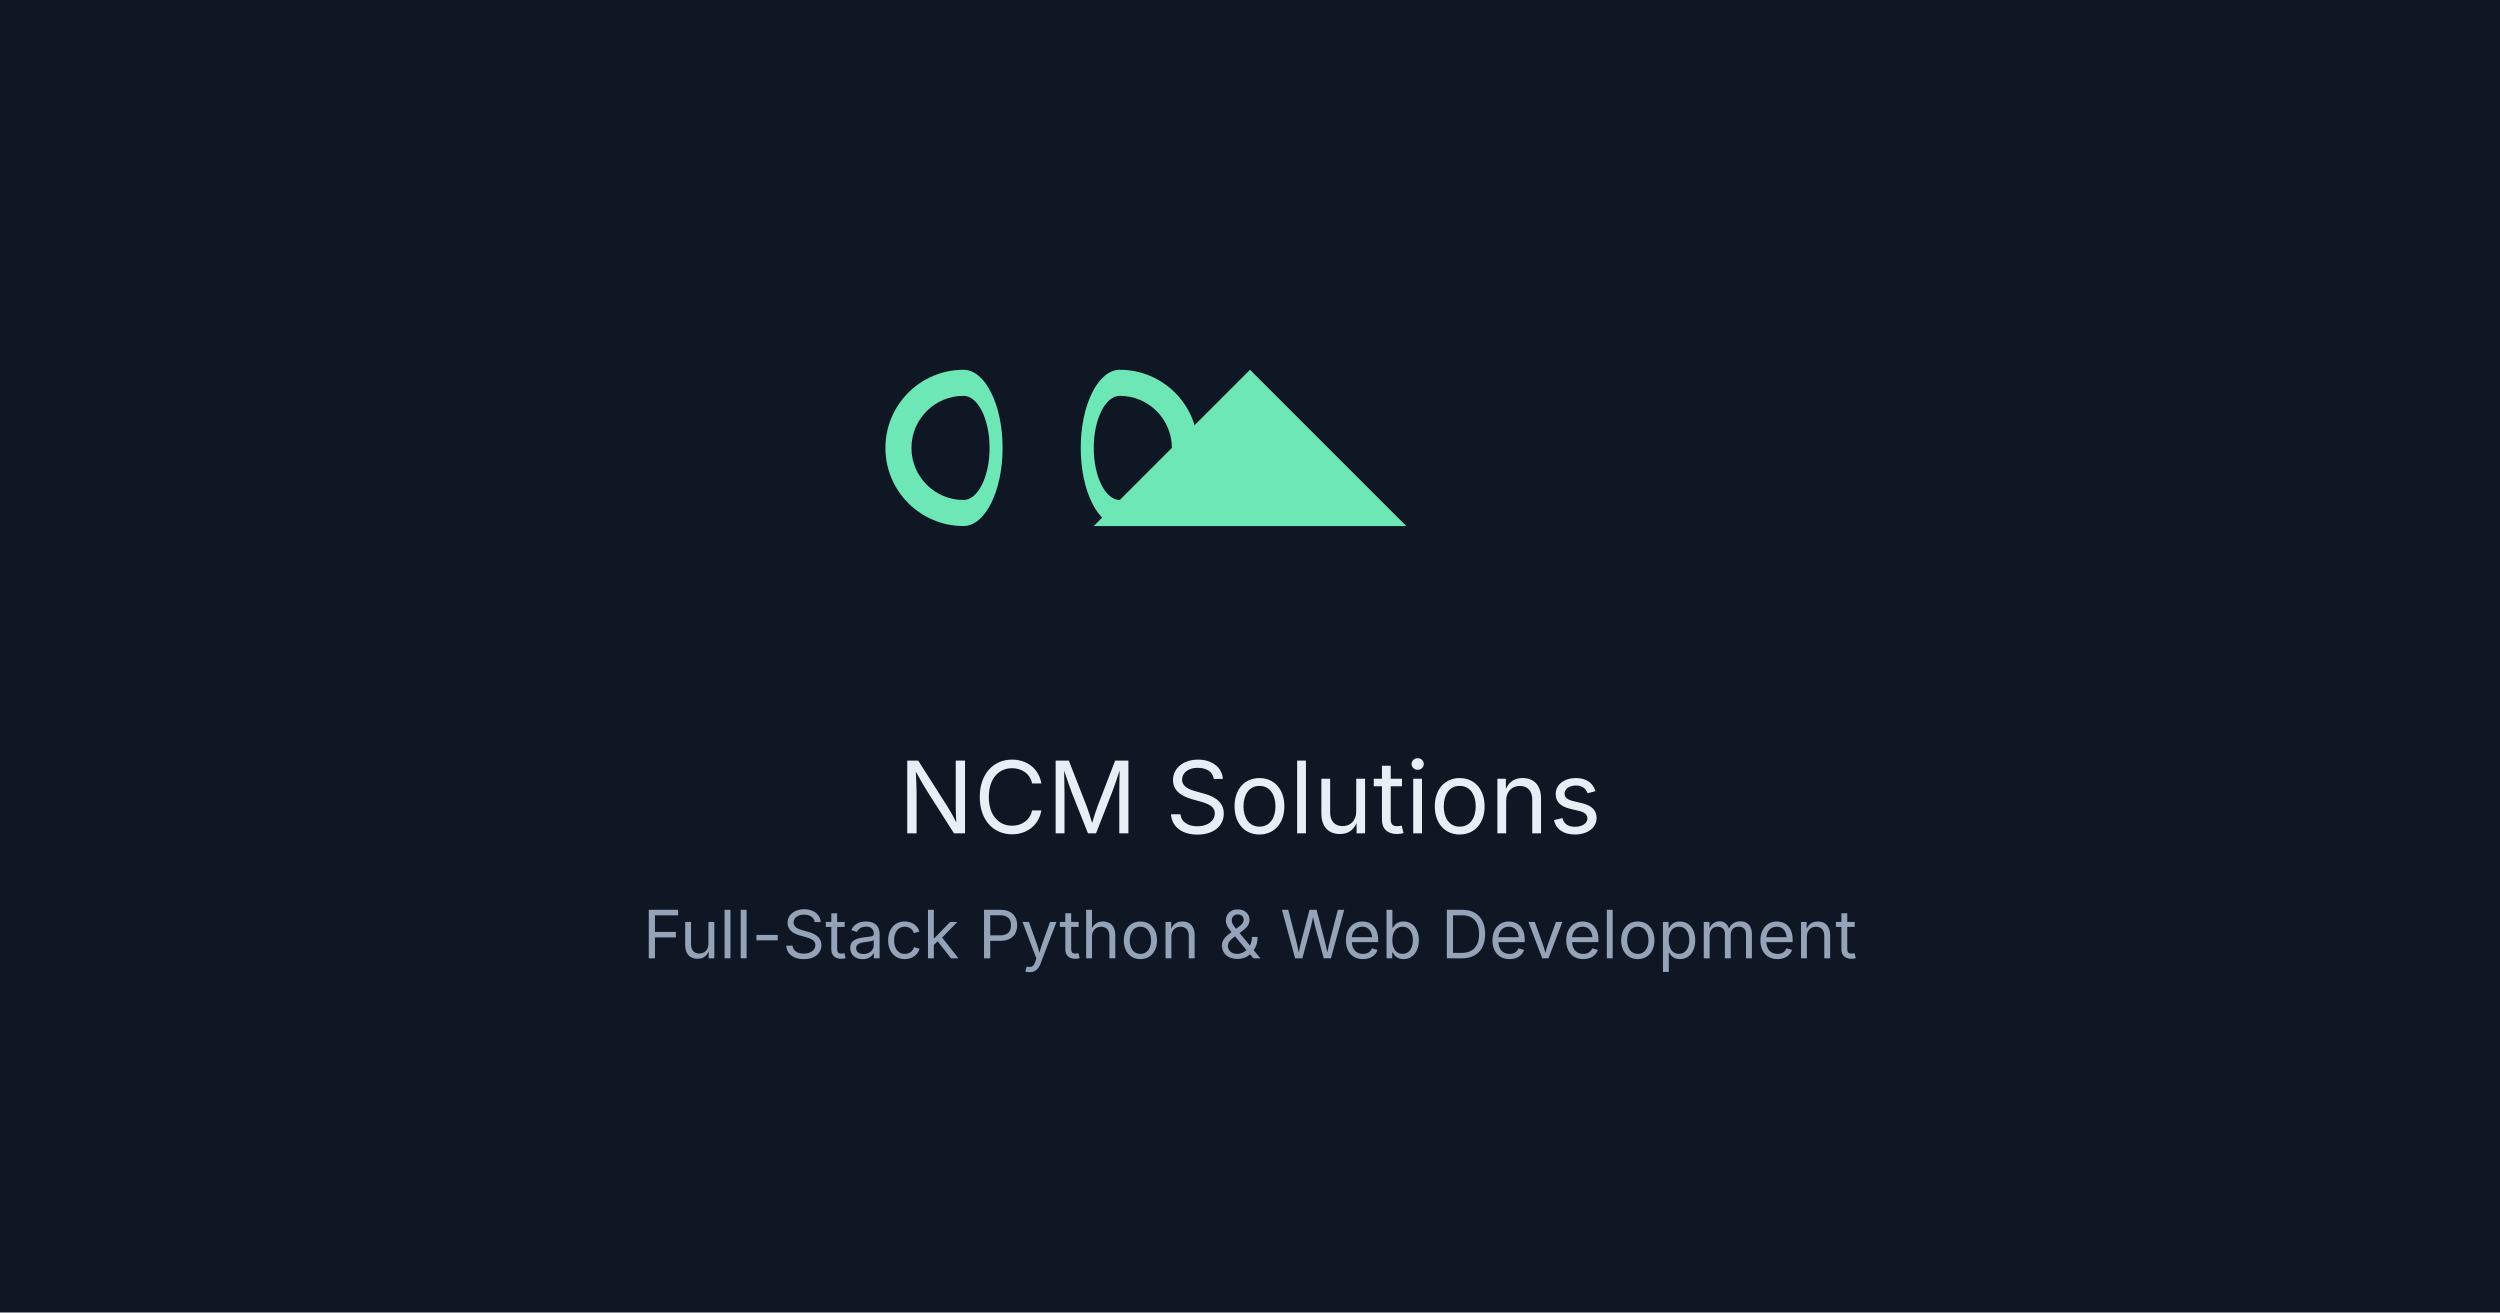
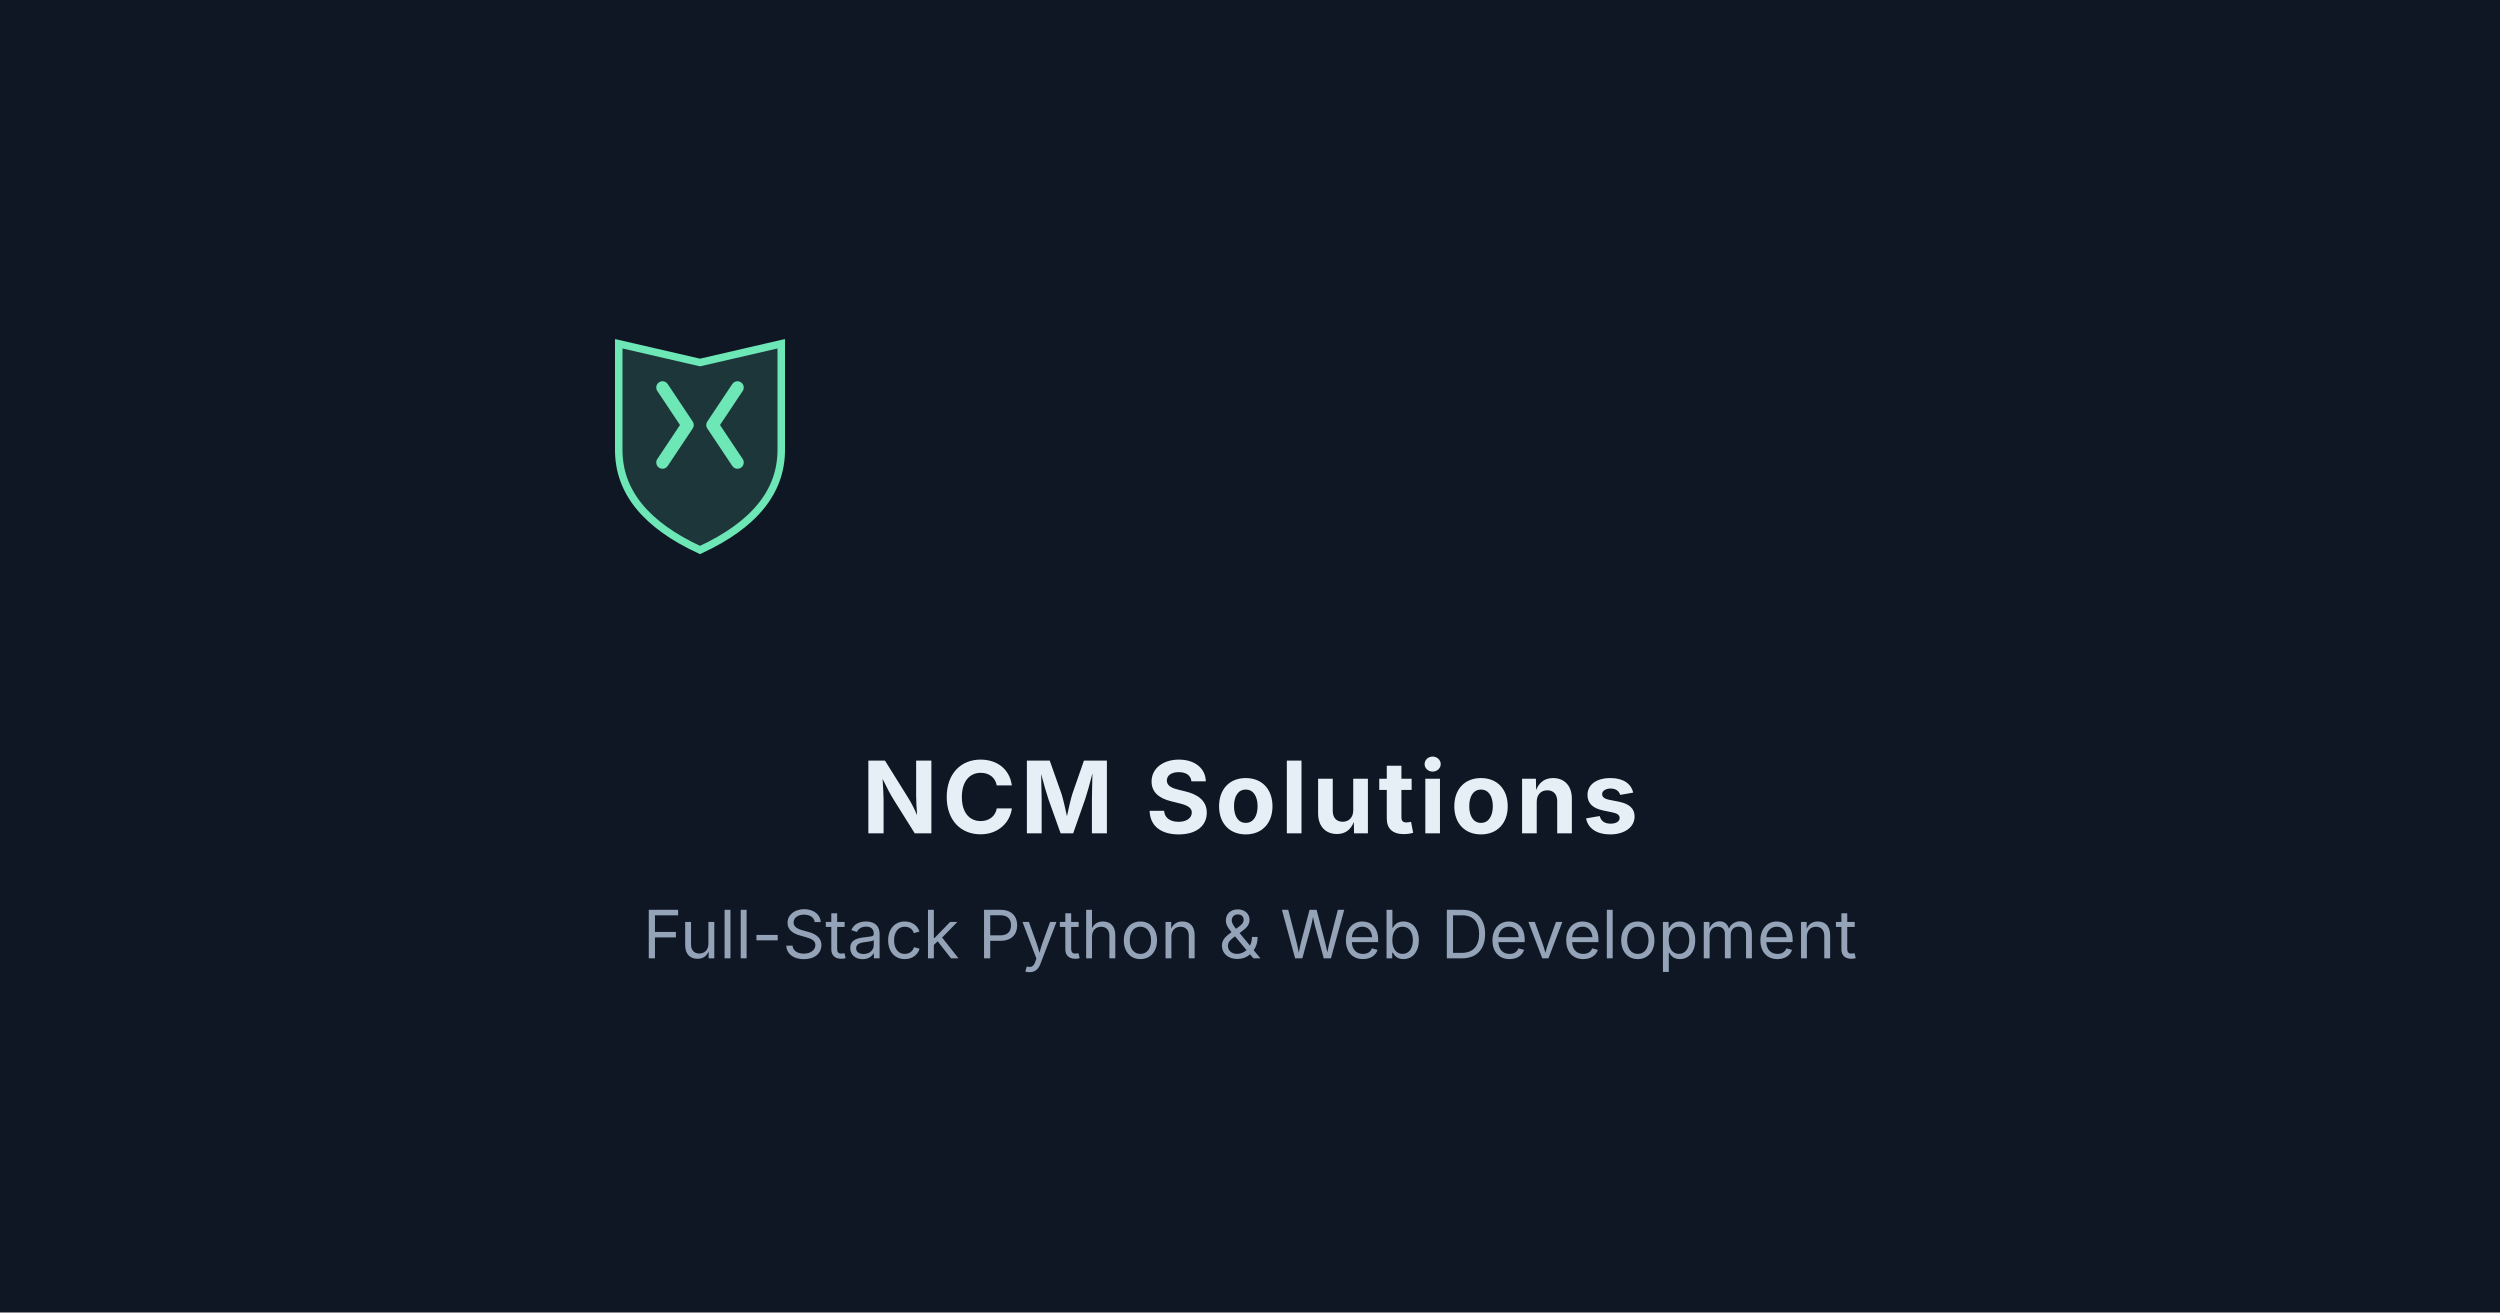
- <svg xmlns="http://www.w3.org/2000/svg" width="1200" height="630" version="1.1" viewBox="0 0 1200 630">
+ <svg xmlns="http://www.w3.org/2000/svg" width="1200" height="630" viewBox="0 0 1200 630">
  <rect width="1200" height="630" fill="#0f1724" />
-   <g transform="matrix(2 0 0 2 400 165)" fill="#6ee7b7">
-     <path d="m31.25 12.5c-6.904 0-12.5 5.596-12.5 12.5s5.596 12.5 12.5 12.5c3.452 0 6.25-5.596 6.25-12.5s-2.798-12.5-6.25-12.5zm-18.75 12.5c0-10.355 8.393-18.75 18.75-18.75 5.179 0 9.375 8.393 9.375 18.75s-4.196 18.75-9.375 18.75c-10.357 0-18.75-8.395-18.75-18.75z" />
-     <path d="m68.75 12.5c6.904 0 12.5 5.596 12.5 12.5s-5.596 12.5-12.5 12.5c-3.452 0-6.25-5.596-6.25-12.5s2.798-12.5 6.25-12.5zm18.75 12.5c0-10.355-8.393-18.75-18.75-18.75-5.179 0-9.375 8.393-9.375 18.75s4.196 18.75 9.375 18.75c10.357 0 18.75-8.395 18.75-18.75z" />
-     <path d="m100 6.25 37.5 37.5h-75z" />
+   <g transform="translate(300, 150) scale(3)">
+     <path d="M 12 8 L 25 5 L 25 22 Q 25 32 12 38 Q -1 32 -1 22 L -1 5 Z" fill="#6ee7b7" opacity="0.15" />
+     <path d="M 12 8 L 25 5 L 25 22 Q 25 32 12 38 Q -1 32 -1 22 L -1 5 Z" stroke="#6ee7b7" stroke-width="1.2" fill="none" />
+     <path d="M 6 12 L 10 18 L 6 24" stroke="#6ee7b7" stroke-width="2" fill="none" stroke-linecap="round" stroke-linejoin="round" />
+     <path d="M 18 12 L 14 18 L 18 24" stroke="#6ee7b7" stroke-width="2" fill="none" stroke-linecap="round" stroke-linejoin="round" />
  </g>
-   <text x="600" y="400" fill="#e6eef6" font-family="Inter, sans-serif" font-size="48" text-anchor="middle">NCM Solutions</text>
+   <text x="600" y="400" fill="#e6eef6" font-family="Inter, sans-serif" font-size="48" text-anchor="middle" font-weight="700" letter-spacing="2">NCM Solutions</text>
  <text x="600" y="460" fill="#94a3b8" font-family="Inter, sans-serif" font-size="32" text-anchor="middle">Full-Stack Python &amp; Web Development</text>
</svg>
